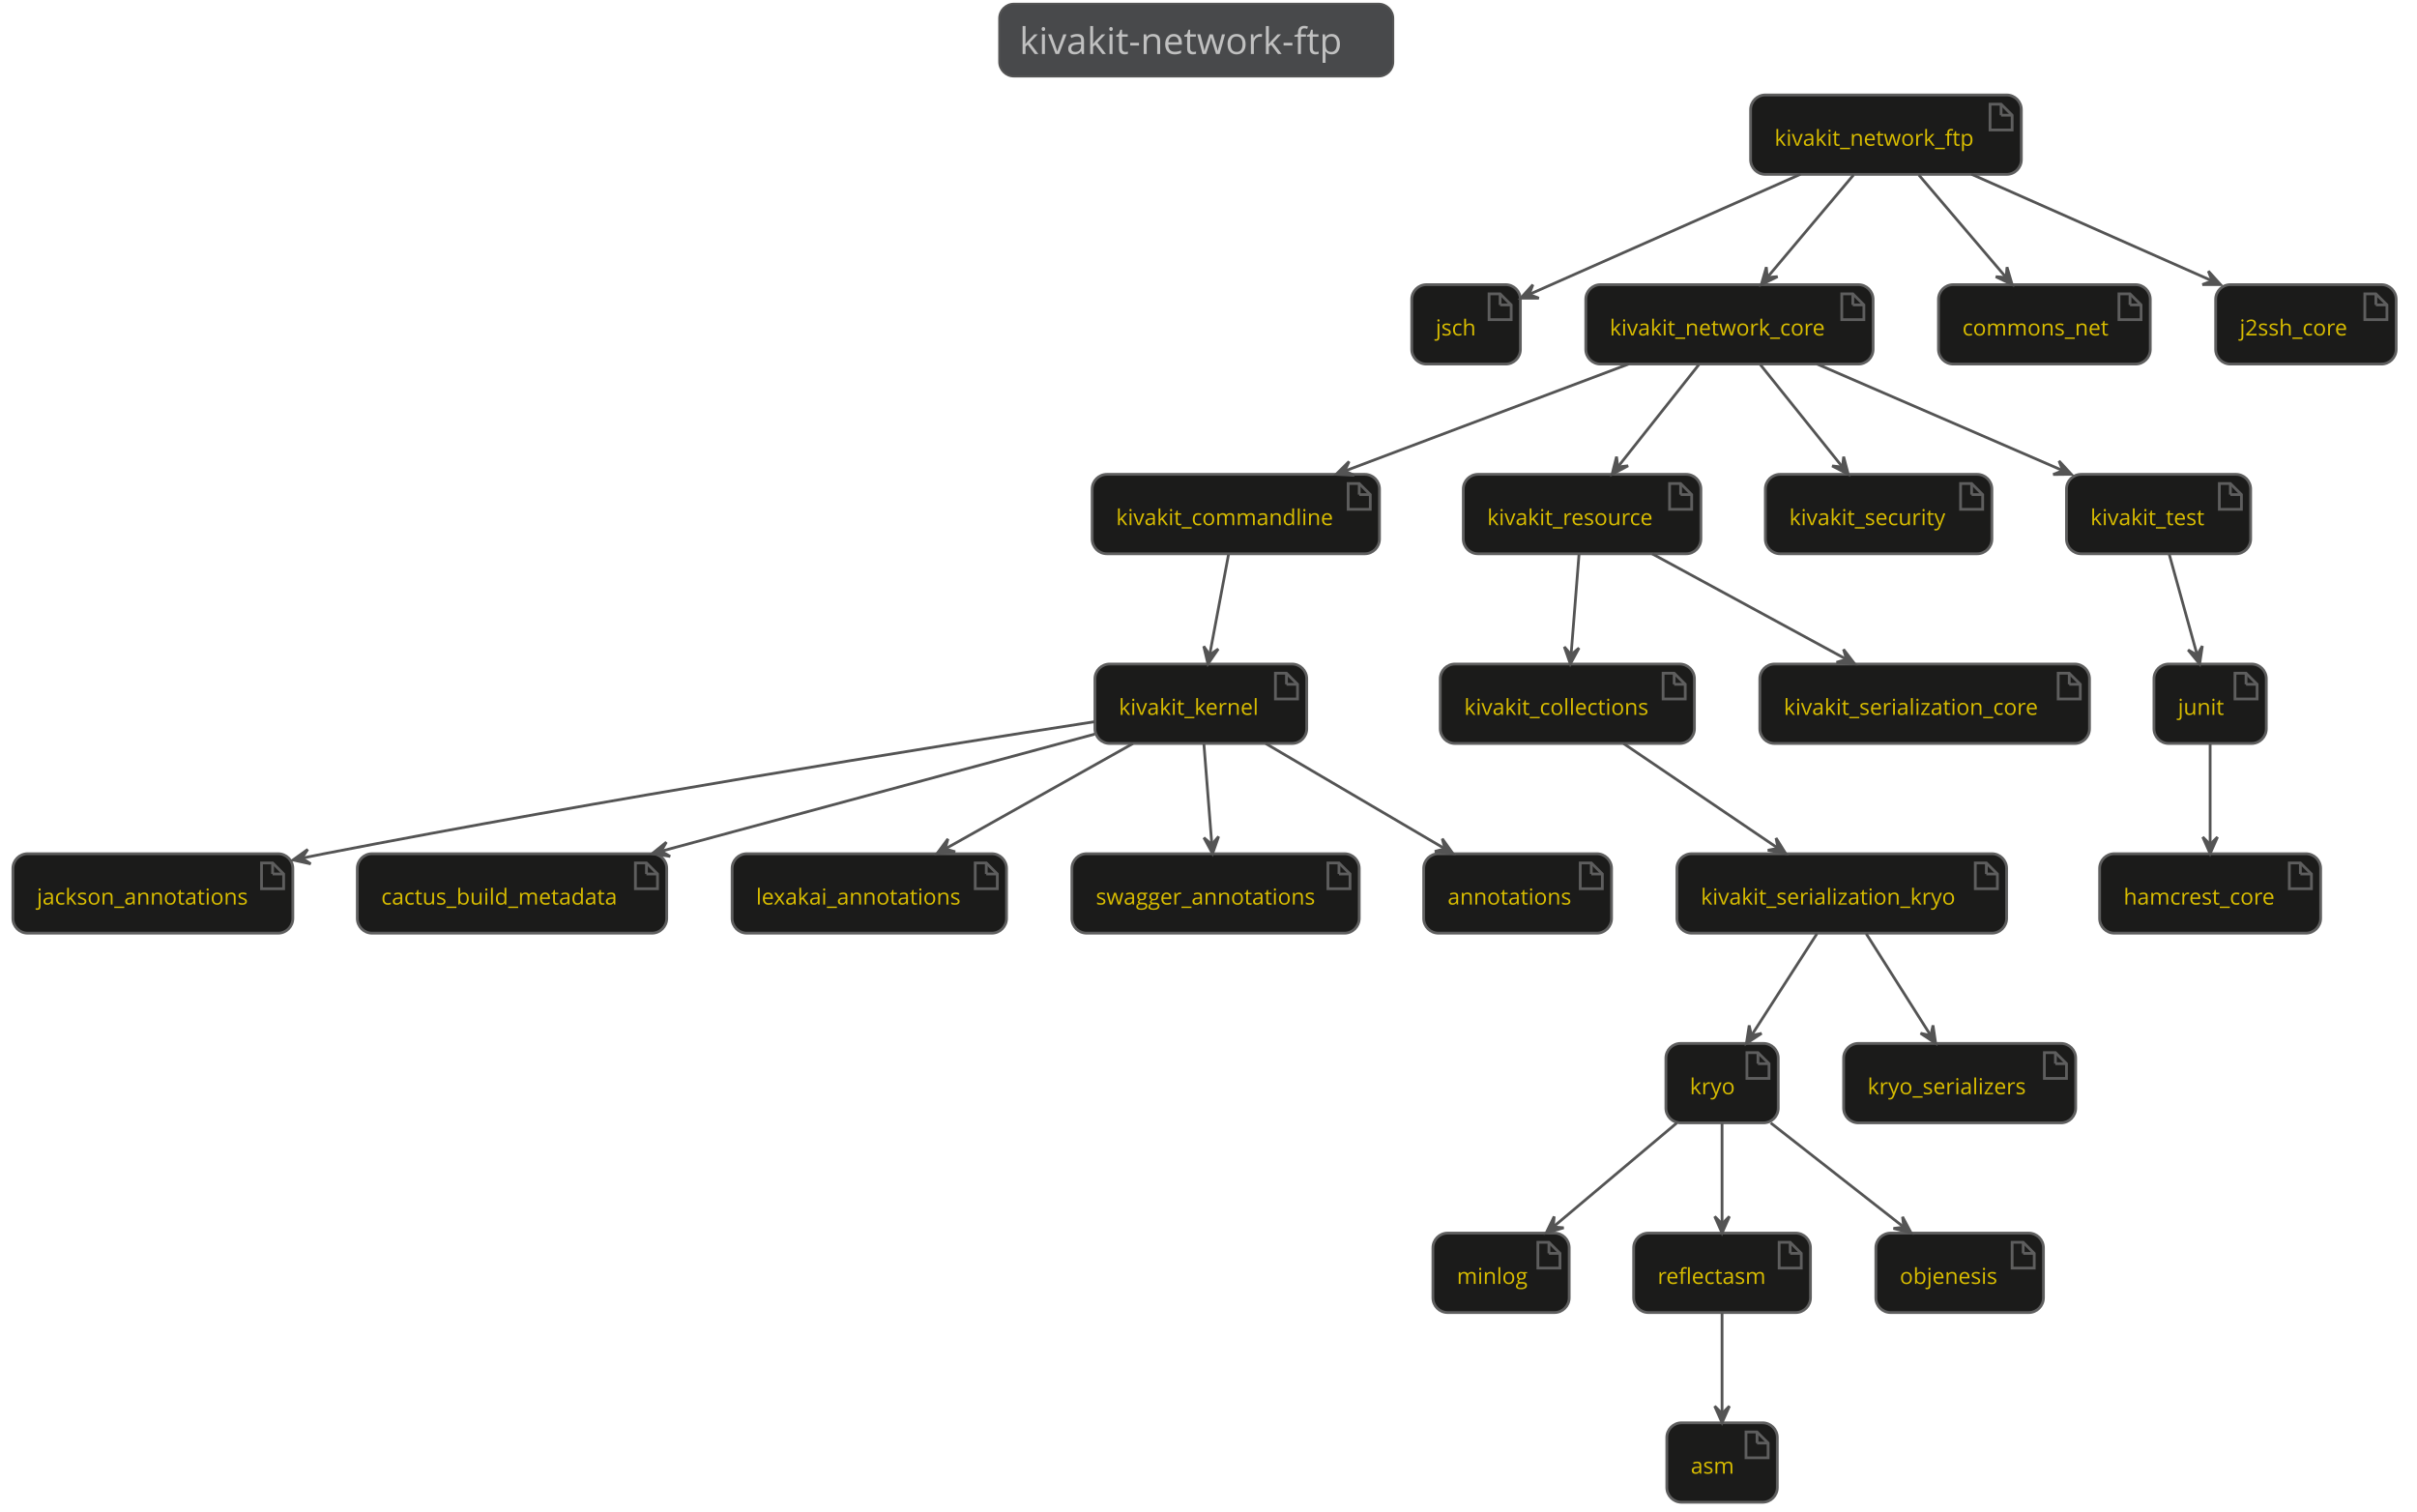
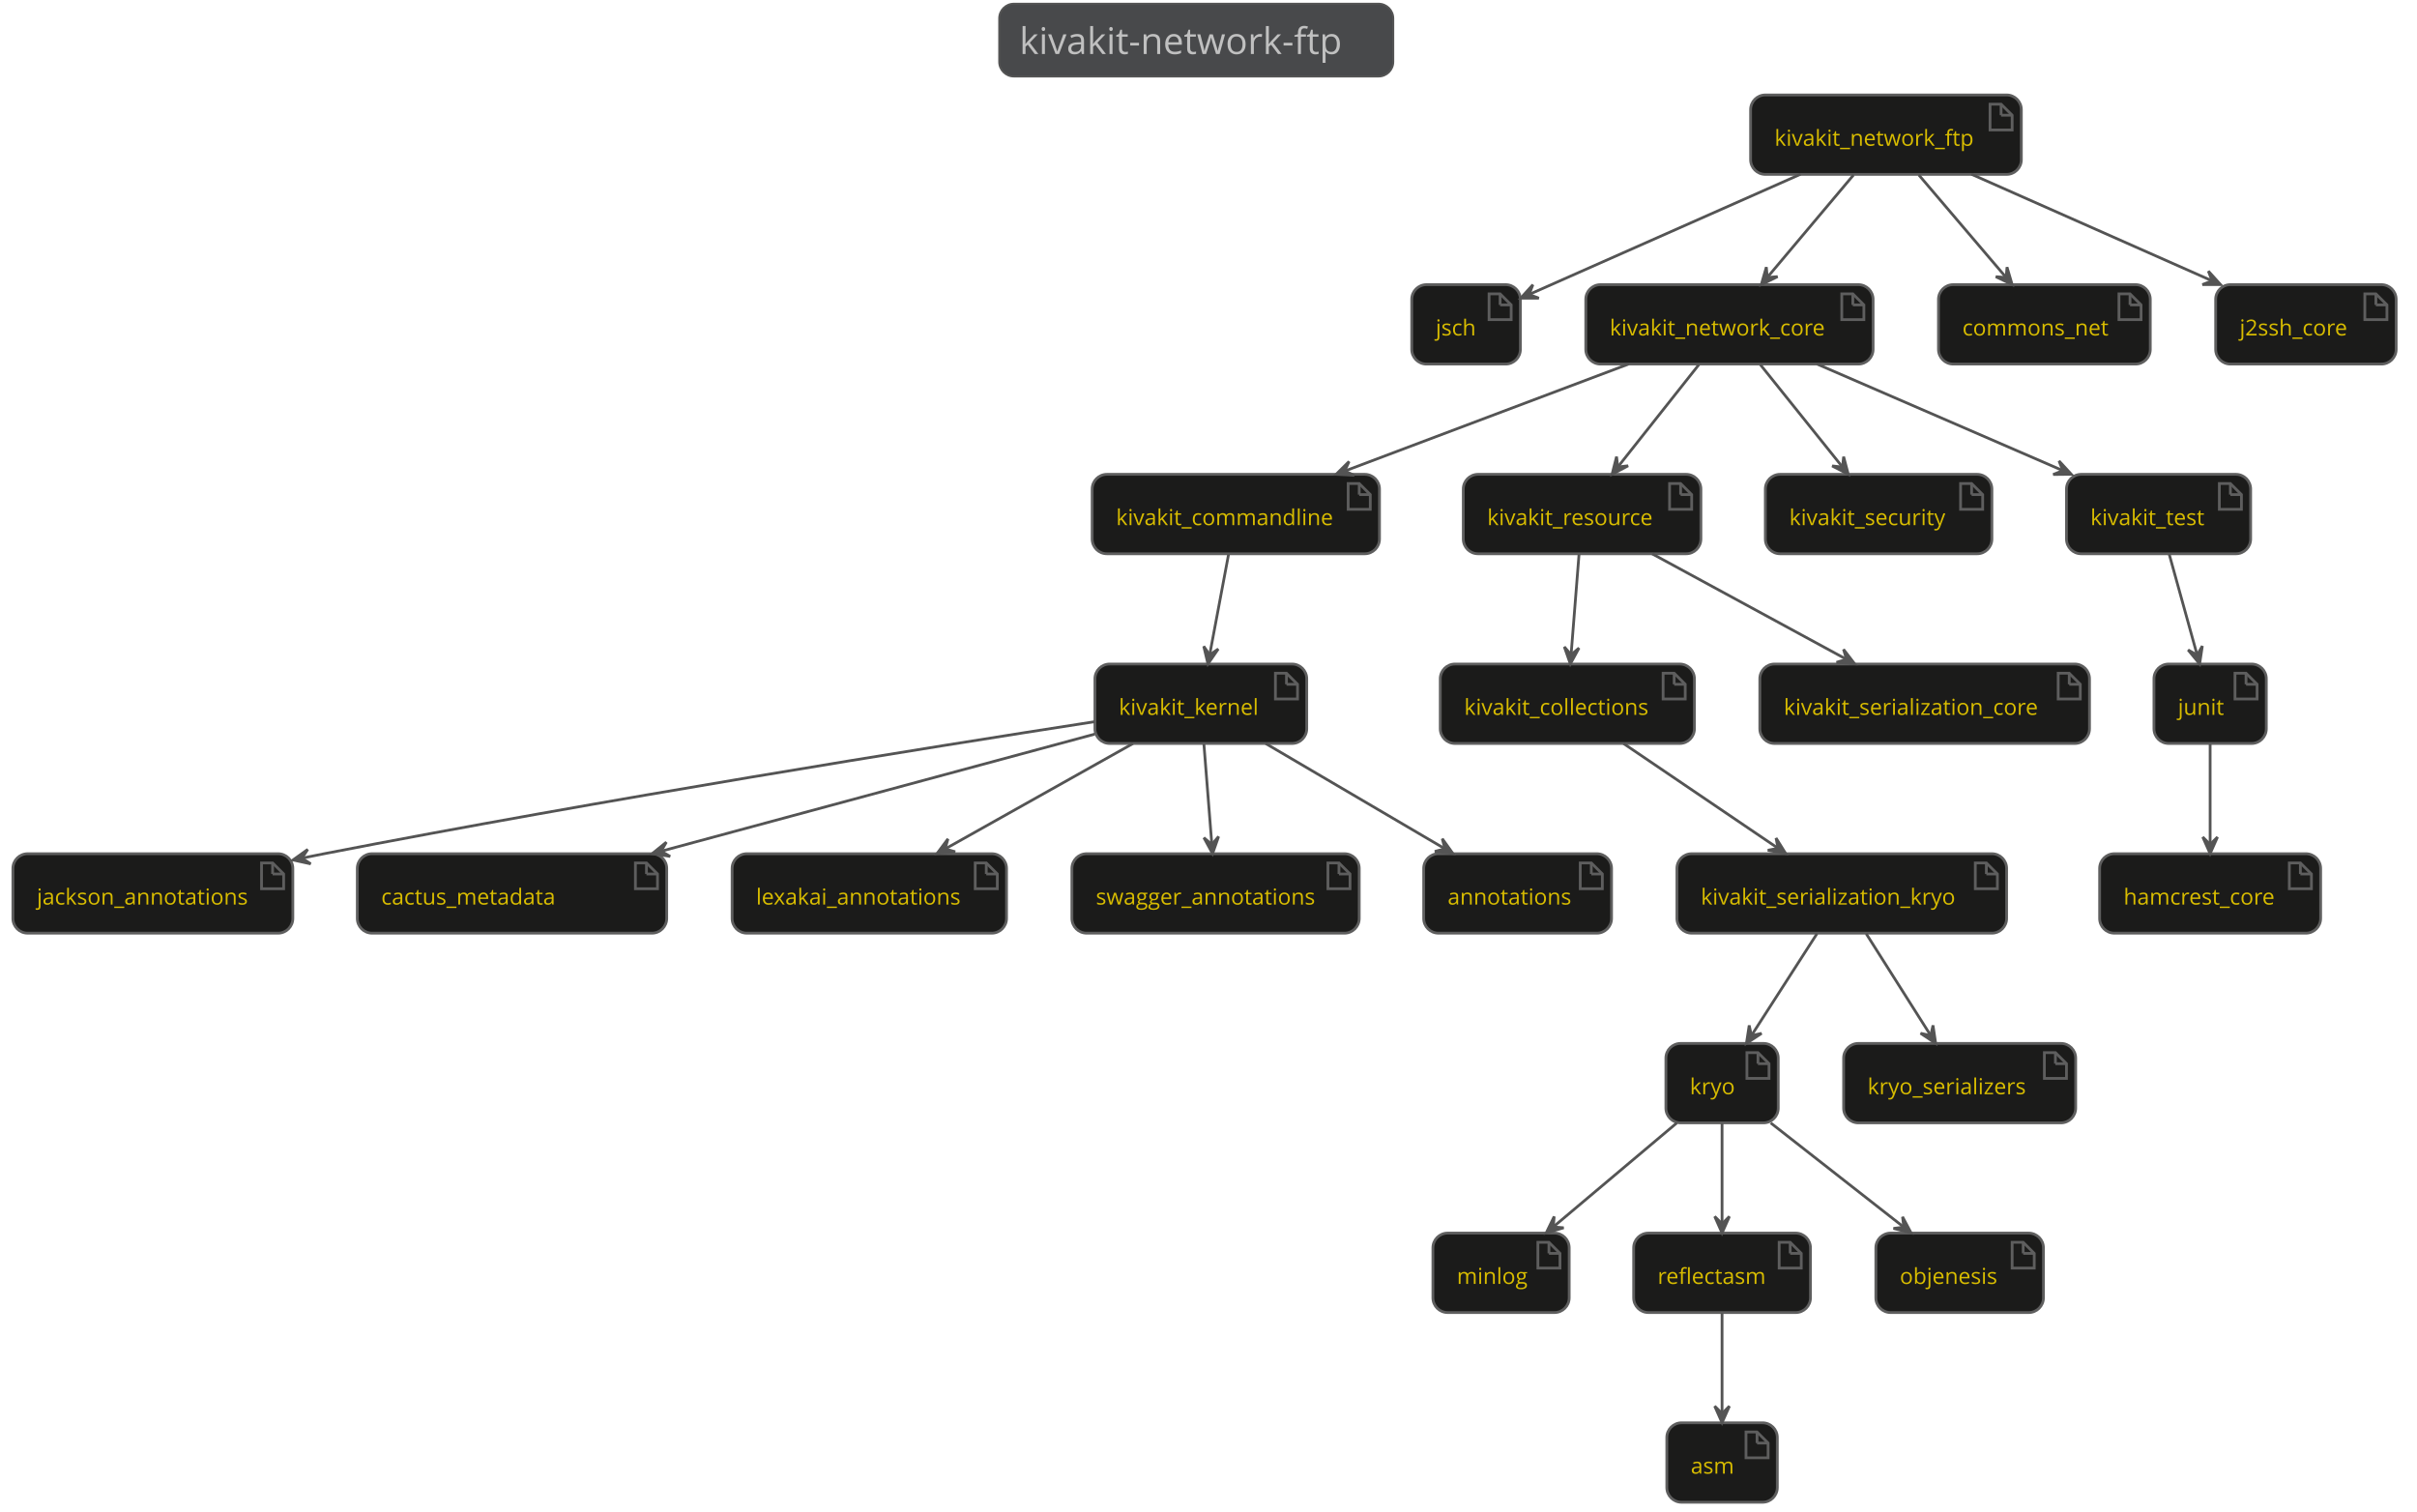
<svg xmlns="http://www.w3.org/2000/svg" contentScriptType="application/ecmascript" contentStyleType="text/css" height="855.208px" preserveAspectRatio="none" style="width:1367px;height:855px;background:#333333;" version="1.1" viewBox="0 0 1367 855" width="1367.708px" zoomAndPan="magnify">
  <defs />
  <g>
    <rect fill="#48494B" height="41.203" rx="8.333" ry="8.333" style="stroke:#545454;stroke-width:1.042;" width="222.917" x="565.104" y="2.083" />
    <text fill="#C0C0C0" font-family="Open Sans,Avenir,Nunito,Arial,Helvetica,SansSerif" font-size="20.833" lengthAdjust="spacing" textLength="200" x="576.562" y="30.558">kivakit-network-ftp</text>
    <rect fill="#1B1B1A" height="44.93" rx="8.333" ry="8.333" style="stroke:#5E5E5E;stroke-width:1.562;" width="63.542" x="942.188" y="590.161" />
    <polygon fill="#1B1B1A" points="988.021,595.37,988.021,609.953,1000.521,609.953,1000.521,601.62,994.271,595.37,988.021,595.37" style="stroke:#5E5E5E;stroke-width:1.562;" />
    <line style="stroke:#5E5E5E;stroke-width:1.562;" x1="994.271" x2="994.271" y1="595.37" y2="601.62" />
    <line style="stroke:#5E5E5E;stroke-width:1.562;" x1="1000.521" x2="994.271" y1="601.62" y2="601.62" />
    <text fill="#D8BC00" font-family="Open Sans,Avenir,Nunito,Arial,Helvetica,SansSerif" font-size="12.5" lengthAdjust="spacing" textLength="26.042" x="955.729" y="618.913">kryo</text>
    <rect fill="#1B1B1A" height="44.93" rx="8.333" ry="8.333" style="stroke:#5E5E5E;stroke-width:1.562;" width="77.083" x="810.417" y="697.453" />
    <polygon fill="#1B1B1A" points="869.792,702.661,869.792,717.245,882.292,717.245,882.292,708.911,876.042,702.661,869.792,702.661" style="stroke:#5E5E5E;stroke-width:1.562;" />
    <line style="stroke:#5E5E5E;stroke-width:1.562;" x1="876.042" x2="876.042" y1="702.661" y2="708.911" />
    <line style="stroke:#5E5E5E;stroke-width:1.562;" x1="882.292" x2="876.042" y1="708.911" y2="708.911" />
    <text fill="#D8BC00" font-family="Open Sans,Avenir,Nunito,Arial,Helvetica,SansSerif" font-size="12.5" lengthAdjust="spacing" textLength="39.583" x="823.958" y="726.204">minlog</text>
    <rect fill="#1B1B1A" height="44.93" rx="8.333" ry="8.333" style="stroke:#5E5E5E;stroke-width:1.562;" width="100" x="923.958" y="697.453" />
    <polygon fill="#1B1B1A" points="1006.25,702.661,1006.25,717.245,1018.75,717.245,1018.75,708.911,1012.5,702.661,1006.25,702.661" style="stroke:#5E5E5E;stroke-width:1.562;" />
    <line style="stroke:#5E5E5E;stroke-width:1.562;" x1="1012.5" x2="1012.5" y1="702.661" y2="708.911" />
    <line style="stroke:#5E5E5E;stroke-width:1.562;" x1="1018.75" x2="1012.5" y1="708.911" y2="708.911" />
    <text fill="#D8BC00" font-family="Open Sans,Avenir,Nunito,Arial,Helvetica,SansSerif" font-size="12.5" lengthAdjust="spacing" textLength="62.5" x="937.5" y="726.204">reflectasm</text>
    <rect fill="#1B1B1A" height="44.93" rx="8.333" ry="8.333" style="stroke:#5E5E5E;stroke-width:1.562;" width="158.333" x="7.292" y="482.87" />
    <polygon fill="#1B1B1A" points="147.917,488.078,147.917,502.661,160.417,502.661,160.417,494.328,154.167,488.078,147.917,488.078" style="stroke:#5E5E5E;stroke-width:1.562;" />
    <line style="stroke:#5E5E5E;stroke-width:1.562;" x1="154.167" x2="154.167" y1="488.078" y2="494.328" />
    <line style="stroke:#5E5E5E;stroke-width:1.562;" x1="160.417" x2="154.167" y1="494.328" y2="494.328" />
    <text fill="#D8BC00" font-family="Open Sans,Avenir,Nunito,Arial,Helvetica,SansSerif" font-size="12.5" lengthAdjust="spacing" textLength="120.833" x="20.833" y="511.621">jackson_annotations</text>
    <rect fill="#1B1B1A" height="44.93" rx="8.333" ry="8.333" style="stroke:#5E5E5E;stroke-width:1.562;" width="61.458" x="798.438" y="160.994" />
    <polygon fill="#1B1B1A" points="842.188,166.203,842.188,180.786,854.688,180.786,854.688,172.453,848.438,166.203,842.188,166.203" style="stroke:#5E5E5E;stroke-width:1.562;" />
    <line style="stroke:#5E5E5E;stroke-width:1.562;" x1="848.438" x2="848.438" y1="166.203" y2="172.453" />
    <line style="stroke:#5E5E5E;stroke-width:1.562;" x1="854.688" x2="848.438" y1="172.453" y2="172.453" />
    <text fill="#D8BC00" font-family="Open Sans,Avenir,Nunito,Arial,Helvetica,SansSerif" font-size="12.5" lengthAdjust="spacing" textLength="23.958" x="811.979" y="189.746">jsch</text>
    <rect fill="#1B1B1A" height="44.93" rx="8.333" ry="8.333" style="stroke:#5E5E5E;stroke-width:1.562;" width="175" x="202.083" y="482.87" />
    <polygon fill="#1B1B1A" points="359.375,488.078,359.375,502.661,371.875,502.661,371.875,494.328,365.625,488.078,359.375,488.078" style="stroke:#5E5E5E;stroke-width:1.562;" />
    <line style="stroke:#5E5E5E;stroke-width:1.562;" x1="365.625" x2="365.625" y1="488.078" y2="494.328" />
    <line style="stroke:#5E5E5E;stroke-width:1.562;" x1="371.875" x2="365.625" y1="494.328" y2="494.328" />
-     <text fill="#D8BC00" font-family="Open Sans,Avenir,Nunito,Arial,Helvetica,SansSerif" font-size="12.5" lengthAdjust="spacing" textLength="137.5" x="215.625" y="511.621">cactus_build_metadata</text>
+     <text fill="#D8BC00" font-family="Open Sans,Avenir,Nunito,Arial,Helvetica,SansSerif" font-size="12.5" lengthAdjust="spacing" textLength="137.5" x="215.625" y="511.621">cactus_metadata</text>
    <rect fill="#1B1B1A" height="44.93" rx="8.333" ry="8.333" style="stroke:#5E5E5E;stroke-width:1.562;" width="143.75" x="814.583" y="375.578" />
    <polygon fill="#1B1B1A" points="940.625,380.786,940.625,395.37,953.125,395.37,953.125,387.036,946.875,380.786,940.625,380.786" style="stroke:#5E5E5E;stroke-width:1.562;" />
    <line style="stroke:#5E5E5E;stroke-width:1.562;" x1="946.875" x2="946.875" y1="380.786" y2="387.036" />
    <line style="stroke:#5E5E5E;stroke-width:1.562;" x1="953.125" x2="946.875" y1="387.036" y2="387.036" />
    <text fill="#D8BC00" font-family="Open Sans,Avenir,Nunito,Arial,Helvetica,SansSerif" font-size="12.5" lengthAdjust="spacing" textLength="106.25" x="828.125" y="404.329">kivakit_collections</text>
    <rect fill="#1B1B1A" height="44.93" rx="8.333" ry="8.333" style="stroke:#5E5E5E;stroke-width:1.562;" width="162.5" x="617.708" y="268.286" />
    <polygon fill="#1B1B1A" points="762.5,273.495,762.5,288.078,775,288.078,775,279.745,768.75,273.495,762.5,273.495" style="stroke:#5E5E5E;stroke-width:1.562;" />
    <line style="stroke:#5E5E5E;stroke-width:1.562;" x1="768.75" x2="768.75" y1="273.495" y2="279.745" />
    <line style="stroke:#5E5E5E;stroke-width:1.562;" x1="775" x2="768.75" y1="279.745" y2="279.745" />
    <text fill="#D8BC00" font-family="Open Sans,Avenir,Nunito,Arial,Helvetica,SansSerif" font-size="12.5" lengthAdjust="spacing" textLength="125" x="631.25" y="297.038">kivakit_commandline</text>
    <rect fill="#1B1B1A" height="44.93" rx="8.333" ry="8.333" style="stroke:#5E5E5E;stroke-width:1.562;" width="119.792" x="619.271" y="375.578" />
    <polygon fill="#1B1B1A" points="721.354,380.786,721.354,395.37,733.854,395.37,733.854,387.036,727.604,380.786,721.354,380.786" style="stroke:#5E5E5E;stroke-width:1.562;" />
    <line style="stroke:#5E5E5E;stroke-width:1.562;" x1="727.604" x2="727.604" y1="380.786" y2="387.036" />
    <line style="stroke:#5E5E5E;stroke-width:1.562;" x1="733.854" x2="727.604" y1="387.036" y2="387.036" />
    <text fill="#D8BC00" font-family="Open Sans,Avenir,Nunito,Arial,Helvetica,SansSerif" font-size="12.5" lengthAdjust="spacing" textLength="82.292" x="632.812" y="404.329">kivakit_kernel</text>
    <rect fill="#1B1B1A" height="44.93" rx="8.333" ry="8.333" style="stroke:#5E5E5E;stroke-width:1.562;" width="162.5" x="896.875" y="160.994" />
    <polygon fill="#1B1B1A" points="1041.667,166.203,1041.667,180.786,1054.167,180.786,1054.167,172.453,1047.917,166.203,1041.667,166.203" style="stroke:#5E5E5E;stroke-width:1.562;" />
    <line style="stroke:#5E5E5E;stroke-width:1.562;" x1="1047.917" x2="1047.917" y1="166.203" y2="172.453" />
    <line style="stroke:#5E5E5E;stroke-width:1.562;" x1="1054.167" x2="1047.917" y1="172.453" y2="172.453" />
    <text fill="#D8BC00" font-family="Open Sans,Avenir,Nunito,Arial,Helvetica,SansSerif" font-size="12.5" lengthAdjust="spacing" textLength="125" x="910.417" y="189.746">kivakit_network_core</text>
    <rect fill="#1B1B1A" height="44.93" rx="8.333" ry="8.333" style="stroke:#5E5E5E;stroke-width:1.562;" width="153.125" x="990.104" y="53.703" />
    <polygon fill="#1B1B1A" points="1125.521,58.911,1125.521,73.495,1138.021,73.495,1138.021,65.161,1131.771,58.911,1125.521,58.911" style="stroke:#5E5E5E;stroke-width:1.562;" />
    <line style="stroke:#5E5E5E;stroke-width:1.562;" x1="1131.771" x2="1131.771" y1="58.911" y2="65.161" />
    <line style="stroke:#5E5E5E;stroke-width:1.562;" x1="1138.021" x2="1131.771" y1="65.161" y2="65.161" />
    <text fill="#D8BC00" font-family="Open Sans,Avenir,Nunito,Arial,Helvetica,SansSerif" font-size="12.5" lengthAdjust="spacing" textLength="115.625" x="1003.646" y="82.454">kivakit_network_ftp</text>
    <rect fill="#1B1B1A" height="44.93" rx="8.333" ry="8.333" style="stroke:#5E5E5E;stroke-width:1.562;" width="134.375" x="827.604" y="268.286" />
    <polygon fill="#1B1B1A" points="944.271,273.495,944.271,288.078,956.771,288.078,956.771,279.745,950.521,273.495,944.271,273.495" style="stroke:#5E5E5E;stroke-width:1.562;" />
    <line style="stroke:#5E5E5E;stroke-width:1.562;" x1="950.521" x2="950.521" y1="273.495" y2="279.745" />
    <line style="stroke:#5E5E5E;stroke-width:1.562;" x1="956.771" x2="950.521" y1="279.745" y2="279.745" />
    <text fill="#D8BC00" font-family="Open Sans,Avenir,Nunito,Arial,Helvetica,SansSerif" font-size="12.5" lengthAdjust="spacing" textLength="96.875" x="841.146" y="297.038">kivakit_resource</text>
    <rect fill="#1B1B1A" height="44.93" rx="8.333" ry="8.333" style="stroke:#5E5E5E;stroke-width:1.562;" width="128.125" x="998.438" y="268.286" />
    <polygon fill="#1B1B1A" points="1108.854,273.495,1108.854,288.078,1121.354,288.078,1121.354,279.745,1115.104,273.495,1108.854,273.495" style="stroke:#5E5E5E;stroke-width:1.562;" />
    <line style="stroke:#5E5E5E;stroke-width:1.562;" x1="1115.104" x2="1115.104" y1="273.495" y2="279.745" />
    <line style="stroke:#5E5E5E;stroke-width:1.562;" x1="1121.354" x2="1115.104" y1="279.745" y2="279.745" />
    <text fill="#D8BC00" font-family="Open Sans,Avenir,Nunito,Arial,Helvetica,SansSerif" font-size="12.5" lengthAdjust="spacing" textLength="90.625" x="1011.979" y="297.038">kivakit_security</text>
    <rect fill="#1B1B1A" height="44.93" rx="8.333" ry="8.333" style="stroke:#5E5E5E;stroke-width:1.562;" width="186.458" x="995.312" y="375.578" />
    <polygon fill="#1B1B1A" points="1164.062,380.786,1164.062,395.37,1176.562,395.37,1176.562,387.036,1170.312,380.786,1164.062,380.786" style="stroke:#5E5E5E;stroke-width:1.562;" />
    <line style="stroke:#5E5E5E;stroke-width:1.562;" x1="1170.312" x2="1170.312" y1="380.786" y2="387.036" />
    <line style="stroke:#5E5E5E;stroke-width:1.562;" x1="1176.562" x2="1170.312" y1="387.036" y2="387.036" />
    <text fill="#D8BC00" font-family="Open Sans,Avenir,Nunito,Arial,Helvetica,SansSerif" font-size="12.5" lengthAdjust="spacing" textLength="148.958" x="1008.854" y="404.329">kivakit_serialization_core</text>
    <rect fill="#1B1B1A" height="44.93" rx="8.333" ry="8.333" style="stroke:#5E5E5E;stroke-width:1.562;" width="186.458" x="948.438" y="482.87" />
    <polygon fill="#1B1B1A" points="1117.188,488.078,1117.188,502.661,1129.688,502.661,1129.688,494.328,1123.438,488.078,1117.188,488.078" style="stroke:#5E5E5E;stroke-width:1.562;" />
    <line style="stroke:#5E5E5E;stroke-width:1.562;" x1="1123.438" x2="1123.438" y1="488.078" y2="494.328" />
    <line style="stroke:#5E5E5E;stroke-width:1.562;" x1="1129.688" x2="1123.438" y1="494.328" y2="494.328" />
    <text fill="#D8BC00" font-family="Open Sans,Avenir,Nunito,Arial,Helvetica,SansSerif" font-size="12.5" lengthAdjust="spacing" textLength="148.958" x="961.979" y="511.621">kivakit_serialization_kryo</text>
    <rect fill="#1B1B1A" height="44.93" rx="8.333" ry="8.333" style="stroke:#5E5E5E;stroke-width:1.562;" width="104.167" x="1168.75" y="268.286" />
    <polygon fill="#1B1B1A" points="1255.208,273.495,1255.208,288.078,1267.708,288.078,1267.708,279.745,1261.458,273.495,1255.208,273.495" style="stroke:#5E5E5E;stroke-width:1.562;" />
    <line style="stroke:#5E5E5E;stroke-width:1.562;" x1="1261.458" x2="1261.458" y1="273.495" y2="279.745" />
    <line style="stroke:#5E5E5E;stroke-width:1.562;" x1="1267.708" x2="1261.458" y1="279.745" y2="279.745" />
    <text fill="#D8BC00" font-family="Open Sans,Avenir,Nunito,Arial,Helvetica,SansSerif" font-size="12.5" lengthAdjust="spacing" textLength="66.667" x="1182.292" y="297.038">kivakit_test</text>
    <rect fill="#1B1B1A" height="44.93" rx="8.333" ry="8.333" style="stroke:#5E5E5E;stroke-width:1.562;" width="155.208" x="414.062" y="482.87" />
    <polygon fill="#1B1B1A" points="551.562,488.078,551.562,502.661,564.062,502.661,564.062,494.328,557.812,488.078,551.562,488.078" style="stroke:#5E5E5E;stroke-width:1.562;" />
    <line style="stroke:#5E5E5E;stroke-width:1.562;" x1="557.812" x2="557.812" y1="488.078" y2="494.328" />
    <line style="stroke:#5E5E5E;stroke-width:1.562;" x1="564.062" x2="557.812" y1="494.328" y2="494.328" />
    <text fill="#D8BC00" font-family="Open Sans,Avenir,Nunito,Arial,Helvetica,SansSerif" font-size="12.5" lengthAdjust="spacing" textLength="117.708" x="427.604" y="511.621">lexakai_annotations</text>
    <rect fill="#1B1B1A" height="44.93" rx="8.333" ry="8.333" style="stroke:#5E5E5E;stroke-width:1.562;" width="119.792" x="1096.354" y="160.994" />
    <polygon fill="#1B1B1A" points="1198.438,166.203,1198.438,180.786,1210.938,180.786,1210.938,172.453,1204.688,166.203,1198.438,166.203" style="stroke:#5E5E5E;stroke-width:1.562;" />
    <line style="stroke:#5E5E5E;stroke-width:1.562;" x1="1204.688" x2="1204.688" y1="166.203" y2="172.453" />
    <line style="stroke:#5E5E5E;stroke-width:1.562;" x1="1210.938" x2="1204.688" y1="172.453" y2="172.453" />
    <text fill="#D8BC00" font-family="Open Sans,Avenir,Nunito,Arial,Helvetica,SansSerif" font-size="12.5" lengthAdjust="spacing" textLength="82.292" x="1109.896" y="189.746">commons_net</text>
    <rect fill="#1B1B1A" height="44.93" rx="8.333" ry="8.333" style="stroke:#5E5E5E;stroke-width:1.562;" width="131.25" x="1042.708" y="590.161" />
    <polygon fill="#1B1B1A" points="1156.25,595.37,1156.25,609.953,1168.75,609.953,1168.75,601.62,1162.5,595.37,1156.25,595.37" style="stroke:#5E5E5E;stroke-width:1.562;" />
    <line style="stroke:#5E5E5E;stroke-width:1.562;" x1="1162.5" x2="1162.5" y1="595.37" y2="601.62" />
    <line style="stroke:#5E5E5E;stroke-width:1.562;" x1="1168.75" x2="1162.5" y1="601.62" y2="601.62" />
    <text fill="#D8BC00" font-family="Open Sans,Avenir,Nunito,Arial,Helvetica,SansSerif" font-size="12.5" lengthAdjust="spacing" textLength="93.75" x="1056.25" y="618.913">kryo_serializers</text>
    <rect fill="#1B1B1A" height="44.93" rx="8.333" ry="8.333" style="stroke:#5E5E5E;stroke-width:1.562;" width="162.5" x="606.25" y="482.87" />
    <polygon fill="#1B1B1A" points="751.042,488.078,751.042,502.661,763.542,502.661,763.542,494.328,757.292,488.078,751.042,488.078" style="stroke:#5E5E5E;stroke-width:1.562;" />
    <line style="stroke:#5E5E5E;stroke-width:1.562;" x1="757.292" x2="757.292" y1="488.078" y2="494.328" />
    <line style="stroke:#5E5E5E;stroke-width:1.562;" x1="763.542" x2="757.292" y1="494.328" y2="494.328" />
    <text fill="#D8BC00" font-family="Open Sans,Avenir,Nunito,Arial,Helvetica,SansSerif" font-size="12.5" lengthAdjust="spacing" textLength="125" x="619.792" y="511.621">swagger_annotations</text>
    <rect fill="#1B1B1A" height="44.93" rx="8.333" ry="8.333" style="stroke:#5E5E5E;stroke-width:1.562;" width="63.542" x="1218.229" y="375.578" />
    <polygon fill="#1B1B1A" points="1264.062,380.786,1264.062,395.37,1276.562,395.37,1276.562,387.036,1270.312,380.786,1264.062,380.786" style="stroke:#5E5E5E;stroke-width:1.562;" />
    <line style="stroke:#5E5E5E;stroke-width:1.562;" x1="1270.312" x2="1270.312" y1="380.786" y2="387.036" />
    <line style="stroke:#5E5E5E;stroke-width:1.562;" x1="1276.562" x2="1270.312" y1="387.036" y2="387.036" />
    <text fill="#D8BC00" font-family="Open Sans,Avenir,Nunito,Arial,Helvetica,SansSerif" font-size="12.5" lengthAdjust="spacing" textLength="26.042" x="1231.771" y="404.329">junit</text>
    <rect fill="#1B1B1A" height="44.93" rx="8.333" ry="8.333" style="stroke:#5E5E5E;stroke-width:1.562;" width="125" x="1187.5" y="482.87" />
    <polygon fill="#1B1B1A" points="1294.792,488.078,1294.792,502.661,1307.292,502.661,1307.292,494.328,1301.042,488.078,1294.792,488.078" style="stroke:#5E5E5E;stroke-width:1.562;" />
    <line style="stroke:#5E5E5E;stroke-width:1.562;" x1="1301.042" x2="1301.042" y1="488.078" y2="494.328" />
    <line style="stroke:#5E5E5E;stroke-width:1.562;" x1="1307.292" x2="1301.042" y1="494.328" y2="494.328" />
    <text fill="#D8BC00" font-family="Open Sans,Avenir,Nunito,Arial,Helvetica,SansSerif" font-size="12.5" lengthAdjust="spacing" textLength="87.5" x="1201.042" y="511.621">hamcrest_core</text>
    <rect fill="#1B1B1A" height="44.93" rx="8.333" ry="8.333" style="stroke:#5E5E5E;stroke-width:1.562;" width="106.25" x="805.208" y="482.87" />
    <polygon fill="#1B1B1A" points="893.75,488.078,893.75,502.661,906.25,502.661,906.25,494.328,900,488.078,893.75,488.078" style="stroke:#5E5E5E;stroke-width:1.562;" />
    <line style="stroke:#5E5E5E;stroke-width:1.562;" x1="900" x2="900" y1="488.078" y2="494.328" />
    <line style="stroke:#5E5E5E;stroke-width:1.562;" x1="906.25" x2="900" y1="494.328" y2="494.328" />
    <text fill="#D8BC00" font-family="Open Sans,Avenir,Nunito,Arial,Helvetica,SansSerif" font-size="12.5" lengthAdjust="spacing" textLength="68.75" x="818.75" y="511.621">annotations</text>
    <rect fill="#1B1B1A" height="44.93" rx="8.333" ry="8.333" style="stroke:#5E5E5E;stroke-width:1.562;" width="94.792" x="1060.938" y="697.453" />
    <polygon fill="#1B1B1A" points="1138.021,702.661,1138.021,717.245,1150.521,717.245,1150.521,708.911,1144.271,702.661,1138.021,702.661" style="stroke:#5E5E5E;stroke-width:1.562;" />
    <line style="stroke:#5E5E5E;stroke-width:1.562;" x1="1144.271" x2="1144.271" y1="702.661" y2="708.911" />
    <line style="stroke:#5E5E5E;stroke-width:1.562;" x1="1150.521" x2="1144.271" y1="708.911" y2="708.911" />
    <text fill="#D8BC00" font-family="Open Sans,Avenir,Nunito,Arial,Helvetica,SansSerif" font-size="12.5" lengthAdjust="spacing" textLength="57.292" x="1074.479" y="726.204">objenesis</text>
    <rect fill="#1B1B1A" height="44.93" rx="8.333" ry="8.333" style="stroke:#5E5E5E;stroke-width:1.562;" width="62.5" x="942.708" y="804.745" />
    <polygon fill="#1B1B1A" points="987.5,809.953,987.5,824.536,1000,824.536,1000,816.203,993.75,809.953,987.5,809.953" style="stroke:#5E5E5E;stroke-width:1.562;" />
    <line style="stroke:#5E5E5E;stroke-width:1.562;" x1="993.75" x2="993.75" y1="809.953" y2="816.203" />
    <line style="stroke:#5E5E5E;stroke-width:1.562;" x1="1000" x2="993.75" y1="816.203" y2="816.203" />
    <text fill="#D8BC00" font-family="Open Sans,Avenir,Nunito,Arial,Helvetica,SansSerif" font-size="12.5" lengthAdjust="spacing" textLength="25" x="956.25" y="833.496">asm</text>
    <rect fill="#1B1B1A" height="44.93" rx="8.333" ry="8.333" style="stroke:#5E5E5E;stroke-width:1.562;" width="102.083" x="1253.125" y="160.994" />
    <polygon fill="#1B1B1A" points="1337.5,166.203,1337.5,180.786,1350,180.786,1350,172.453,1343.75,166.203,1337.5,166.203" style="stroke:#5E5E5E;stroke-width:1.562;" />
    <line style="stroke:#5E5E5E;stroke-width:1.562;" x1="1343.75" x2="1343.75" y1="166.203" y2="172.453" />
    <line style="stroke:#5E5E5E;stroke-width:1.562;" x1="1350" x2="1343.75" y1="172.453" y2="172.453" />
    <text fill="#D8BC00" font-family="Open Sans,Avenir,Nunito,Arial,Helvetica,SansSerif" font-size="12.5" lengthAdjust="spacing" textLength="64.583" x="1266.667" y="189.746">j2ssh_core</text>
    <path d="M1250,420.817 C1250,437.286 1250,459.984 1250,477.536 " fill="none" id="junit-to-hamcrest_core" style="stroke:#545454;stroke-width:1.562;" />
    <polygon fill="#545454" points="1250,482.817,1254.167,473.442,1250,477.609,1245.833,473.442,1250,482.817" style="stroke:#545454;stroke-width:1.562;" />
    <path d="M918.24,420.557 C943.562,437.724 979.021,461.755 1005.438,479.661 " fill="none" id="kivakit_collections-to-kivakit_serialization_kryo" style="stroke:#545454;stroke-width:1.562;" />
    <polygon fill="#545454" points="1009.927,482.713,1004.493,474.011,1005.612,479.797,999.827,480.916,1009.927,482.713" style="stroke:#545454;stroke-width:1.562;" />
    <path d="M694.854,313.526 C691.76,329.995 687.49,352.692 684.188,370.245 " fill="none" id="kivakit_commandline-to-kivakit_kernel" style="stroke:#545454;stroke-width:1.562;" />
    <polygon fill="#545454" points="683.198,375.526,689.009,367.071,684.151,370.405,680.816,365.547,683.198,375.526" style="stroke:#545454;stroke-width:1.562;" />
    <path d="M715.854,420.557 C745.208,437.796 786.354,461.953 816.885,479.89 " fill="none" id="kivakit_kernel-to-annotations" style="stroke:#545454;stroke-width:1.562;" />
    <polygon fill="#545454" points="821.698,482.713,815.717,474.378,817.205,480.08,811.503,481.567,821.698,482.713" style="stroke:#545454;stroke-width:1.562;" />
-     <path d="M619.146,415.224 C553.594,432.921 448.094,461.411 374.167,481.38 " fill="none" id="kivakit_kernel-to-cactus_build_metadata" style="stroke:#545454;stroke-width:1.562;" />
+     <path d="M619.146,415.224 C553.594,432.921 448.094,461.411 374.167,481.38 " fill="none" id="kivakit_kernel-to-cactus_metadata" style="stroke:#545454;stroke-width:1.562;" />
    <polygon fill="#545454" points="368.896,482.807,379.032,484.393,373.925,481.453,376.865,476.346,368.896,482.807" style="stroke:#545454;stroke-width:1.562;" />
    <path d="M619.083,408.192 C525.635,422.692 339.948,452.39 183.333,482.87 C179.292,483.661 175.156,484.484 170.99,485.338 " fill="none" id="kivakit_kernel-to-jackson_annotations" style="stroke:#545454;stroke-width:1.562;" />
    <polygon fill="#545454" points="165.698,486.421,175.723,488.601,170.798,485.366,174.034,480.441,165.698,486.421" style="stroke:#545454;stroke-width:1.562;" />
    <path d="M640.771,420.557 C609.927,437.859 566.646,462.151 534.646,480.109 " fill="none" id="kivakit_kernel-to-lexakai_annotations" style="stroke:#545454;stroke-width:1.562;" />
    <polygon fill="#545454" points="530.01,482.713,540.223,481.738,534.547,480.155,536.13,474.479,530.01,482.713" style="stroke:#545454;stroke-width:1.562;" />
    <path d="M680.896,420.817 C682.198,437.286 684,459.984 685.385,477.536 " fill="none" id="kivakit_kernel-to-swagger_annotations" style="stroke:#545454;stroke-width:1.562;" />
    <polygon fill="#545454" points="685.802,482.817,689.206,473.139,685.386,477.626,680.899,473.806,685.802,482.817" style="stroke:#545454;stroke-width:1.562;" />
    <path d="M921.292,205.849 C874.594,223.453 808.552,248.338 760.583,266.411 " fill="none" id="kivakit_network_core-to-kivakit_commandline" style="stroke:#545454;stroke-width:1.562;" />
    <polygon fill="#545454" points="755.708,268.255,765.952,268.827,760.578,266.408,762.997,261.035,755.708,268.255" style="stroke:#545454;stroke-width:1.562;" />
    <path d="M960.854,206.234 C947.583,222.984 929.208,246.182 915.208,263.859 " fill="none" id="kivakit_network_core-to-kivakit_resource" style="stroke:#545454;stroke-width:1.562;" />
    <polygon fill="#545454" points="911.75,268.234,920.828,263.455,914.976,264.145,914.287,258.293,911.75,268.234" style="stroke:#545454;stroke-width:1.562;" />
    <path d="M995.604,206.234 C1009.042,222.984 1027.646,246.182 1041.823,263.859 " fill="none" id="kivakit_network_core-to-kivakit_security" style="stroke:#545454;stroke-width:1.562;" />
    <polygon fill="#545454" points="1045.333,268.234,1042.717,258.314,1042.074,264.171,1036.217,263.529,1045.333,268.234" style="stroke:#545454;stroke-width:1.562;" />
    <path d="M1027.531,205.849 C1067.885,223.338 1124.854,248.036 1166.5,266.088 " fill="none" id="kivakit_network_core-to-kivakit_test" style="stroke:#545454;stroke-width:1.562;" />
    <polygon fill="#545454" points="1171.49,268.255,1164.534,260.714,1166.708,266.191,1161.231,268.365,1171.49,268.255" style="stroke:#545454;stroke-width:1.562;" />
    <path d="M1085.229,98.942 C1099.5,115.692 1119.25,138.89 1134.302,156.567 " fill="none" id="kivakit_network_ftp-to-commons_net" style="stroke:#545454;stroke-width:1.562;" />
    <polygon fill="#545454" points="1138.021,160.942,1135.123,151.101,1134.647,156.974,1128.774,156.499,1138.021,160.942" style="stroke:#545454;stroke-width:1.562;" />
    <path d="M1115.01,98.557 C1154.5,116.046 1210.25,140.744 1250.99,158.797 " fill="none" id="kivakit_network_ftp-to-j2ssh_core" style="stroke:#545454;stroke-width:1.562;" />
    <polygon fill="#545454" points="1255.885,160.963,1249.006,153.352,1251.125,158.851,1245.626,160.969,1255.885,160.963" style="stroke:#545454;stroke-width:1.562;" />
    <path d="M1018.323,98.557 C972.833,118.703 905.781,148.411 864.927,166.505 " fill="none" id="kivakit_network_ftp-to-jsch" style="stroke:#545454;stroke-width:1.562;" />
    <polygon fill="#545454" points="860.083,168.651,870.343,168.657,864.844,166.538,866.962,161.04,860.083,168.651" style="stroke:#545454;stroke-width:1.562;" />
    <path d="M1048.323,98.942 C1034.219,115.692 1014.698,138.89 999.823,156.567 " fill="none" id="kivakit_network_ftp-to-kivakit_network_core" style="stroke:#545454;stroke-width:1.562;" />
    <polygon fill="#545454" points="996.146,160.942,1005.375,156.462,999.504,156.961,999.004,151.089,996.146,160.942" style="stroke:#545454;stroke-width:1.562;" />
    <path d="M893.062,313.526 C891.76,329.995 889.958,352.692 888.573,370.245 " fill="none" id="kivakit_resource-to-kivakit_collections" style="stroke:#545454;stroke-width:1.562;" />
    <polygon fill="#545454" points="888.156,375.526,893.059,366.514,888.573,370.334,884.753,365.848,888.156,375.526" style="stroke:#545454;stroke-width:1.562;" />
    <path d="M934.469,313.265 C966.333,330.567 1011.073,354.859 1044.125,372.817 " fill="none" id="kivakit_resource-to-kivakit_serialization_core" style="stroke:#545454;stroke-width:1.562;" />
    <polygon fill="#545454" points="1048.917,375.421,1042.661,367.29,1044.338,372.939,1038.689,374.616,1048.917,375.421" style="stroke:#545454;stroke-width:1.562;" />
    <path d="M1027.635,528.109 C1016.948,544.724 1002.177,567.661 990.844,585.286 " fill="none" id="kivakit_serialization_kryo-to-kryo" style="stroke:#545454;stroke-width:1.562;" />
    <polygon fill="#545454" points="987.74,590.109,996.319,584.484,990.56,585.73,989.313,579.971,987.74,590.109" style="stroke:#545454;stroke-width:1.562;" />
    <path d="M1055.479,528.109 C1066.01,544.724 1080.552,567.661 1091.708,585.286 " fill="none" id="kivakit_serialization_kryo-to-kryo_serializers" style="stroke:#545454;stroke-width:1.562;" />
    <polygon fill="#545454" points="1094.771,590.109,1093.262,579.961,1091.978,585.712,1086.227,584.429,1094.771,590.109" style="stroke:#545454;stroke-width:1.562;" />
    <path d="M1226.875,313.526 C1231.448,329.995 1237.74,352.692 1242.604,370.245 " fill="none" id="kivakit_test-to-junit" style="stroke:#545454;stroke-width:1.562;" />
    <polygon fill="#545454" points="1244.062,375.526,1245.585,365.38,1242.677,370.505,1237.552,367.597,1244.062,375.526" style="stroke:#545454;stroke-width:1.562;" />
    <path d="M948.365,635.14 C928.135,652.161 899.885,675.942 878.667,693.807 " fill="none" id="kryo-to-minlog" style="stroke:#545454;stroke-width:1.562;" />
    <polygon fill="#545454" points="874.521,697.297,884.375,694.442,878.504,693.94,879.005,688.069,874.521,697.297" style="stroke:#545454;stroke-width:1.562;" />
    <path d="M1001.479,635.14 C1023.302,652.234 1053.844,676.14 1076.677,694.026 " fill="none" id="kryo-to-objenesis" style="stroke:#545454;stroke-width:1.562;" />
    <polygon fill="#545454" points="1080.854,697.297,1076.039,688.237,1076.753,694.087,1070.903,694.8,1080.854,697.297" style="stroke:#545454;stroke-width:1.562;" />
    <path d="M973.958,635.401 C973.958,651.87 973.958,674.567 973.958,692.12 " fill="none" id="kryo-to-reflectasm" style="stroke:#545454;stroke-width:1.562;" />
    <polygon fill="#545454" points="973.958,697.401,978.125,688.026,973.958,692.192,969.792,688.026,973.958,697.401" style="stroke:#545454;stroke-width:1.562;" />
    <path d="M973.958,742.692 C973.958,759.161 973.958,781.859 973.958,799.411 " fill="none" id="reflectasm-to-asm" style="stroke:#545454;stroke-width:1.562;" />
    <polygon fill="#545454" points="973.958,804.692,978.125,795.317,973.958,799.484,969.792,795.317,973.958,804.692" style="stroke:#545454;stroke-width:1.562;" />
  </g>
</svg>
